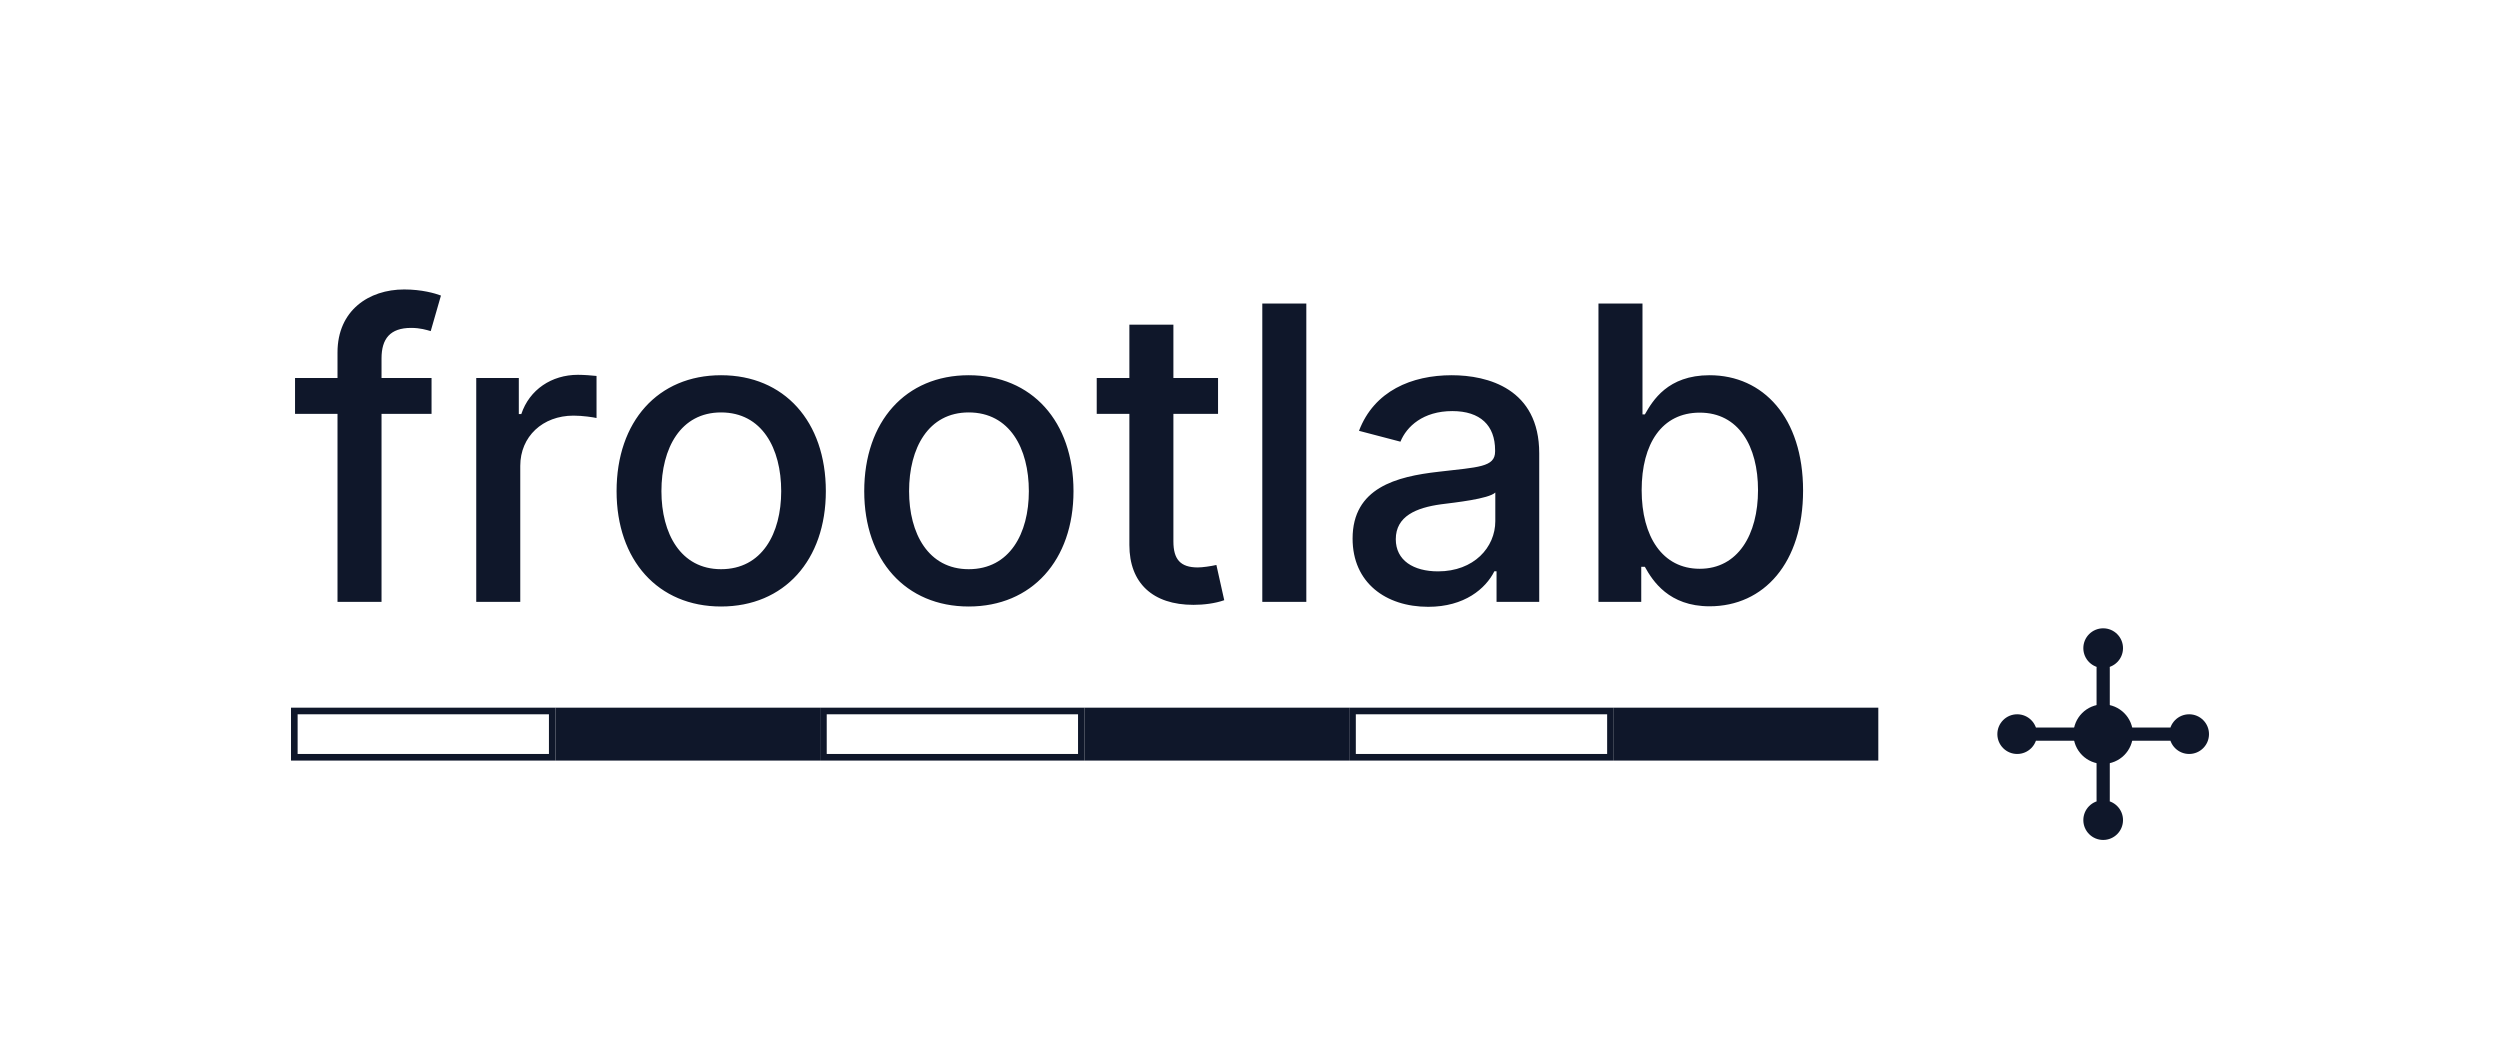
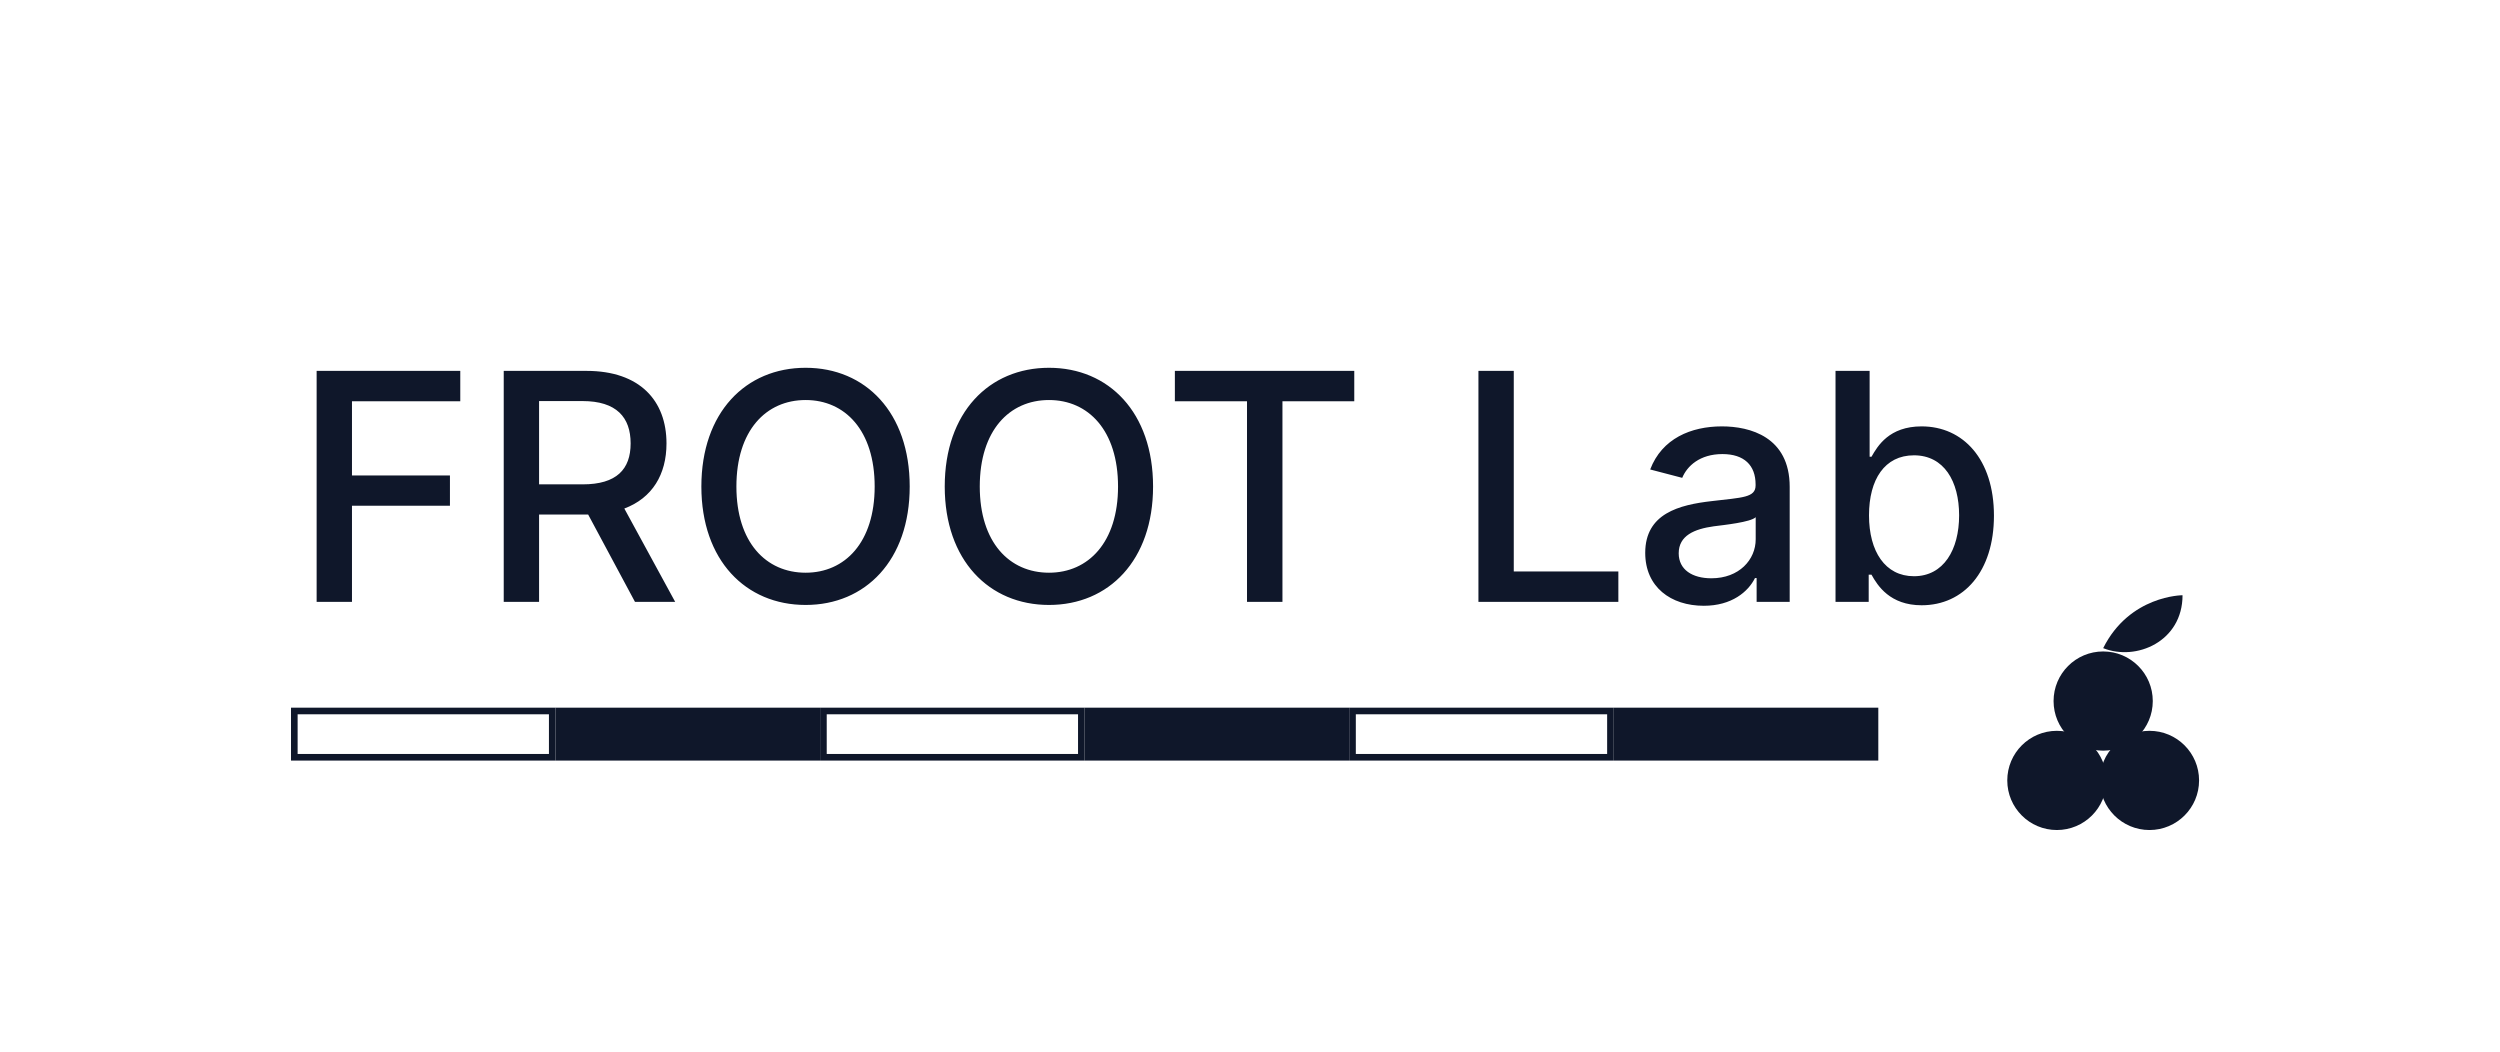
<svg xmlns="http://www.w3.org/2000/svg" viewBox="0 0 378 159" width="378" height="159" role="img" aria-labelledby="ttl desc">
-   <text x="44" y="91" textLength="240" lengthAdjust="spacing" font-family="Inter, Manrope, 'Helvetica Neue', Helvetica, Arial, sans-serif" font-size="62" font-weight="500" fill="#0F172A">frootlab</text>
+   <text x="44" y="91" textLength="240" lengthAdjust="spacing" font-family="'IBM Plex Sans', Inter, Manrope, 'Helvetica Neue', Helvetica, Arial, sans-serif" font-size="48" font-weight="500" fill="#0F172A">FROOT Lab</text>
  <rect x="44.5" y="107.5" width="39" height="7" fill="none" stroke="#0F172A" stroke-width="1" />
  <rect x="84" y="107" width="40" height="8" fill="#0F172A" />
  <rect x="124.5" y="107.5" width="39" height="7" fill="none" stroke="#0F172A" stroke-width="1" />
  <rect x="164" y="107" width="40" height="8" fill="#0F172A" />
  <rect x="204.5" y="107.5" width="39" height="7" fill="none" stroke="#0F172A" stroke-width="1" />
  <rect x="244" y="107" width="40" height="8" fill="#0F172A" />
-   <g stroke="#0F172A" stroke-width="2" stroke-linecap="round">
-     <line x1="318" y1="111" x2="318" y2="101" />
-     <line x1="318" y1="111" x2="318" y2="121" />
-     <line x1="318" y1="111" x2="308" y2="111" />
-     <line x1="318" y1="111" x2="328" y2="111" />
-   </g>
-   <g fill="#0F172A">
-     <circle cx="318" cy="98" r="3" />
-     <circle cx="318" cy="124" r="3" />
-     <circle cx="305" cy="111" r="3" />
-     <circle cx="331" cy="111" r="3" />
-     <circle cx="318" cy="111" r="4.5" />
-   </g>
+   <circle cx="311.0" cy="118.0" r="7.5" fill="#0F172A" />
+   <circle cx="325.0" cy="118.0" r="7.5" fill="#0F172A" />
+   <circle cx="318.0" cy="106.0" r="7.5" fill="#0F172A" />
+   <path d="M318.0 98.0 C322.0 90.0 330.0 90.0 330.0 90.0 C330.0 97.0 323.0 100.0 318.0 98.0 Z" fill="#0F172A" />
</svg>
